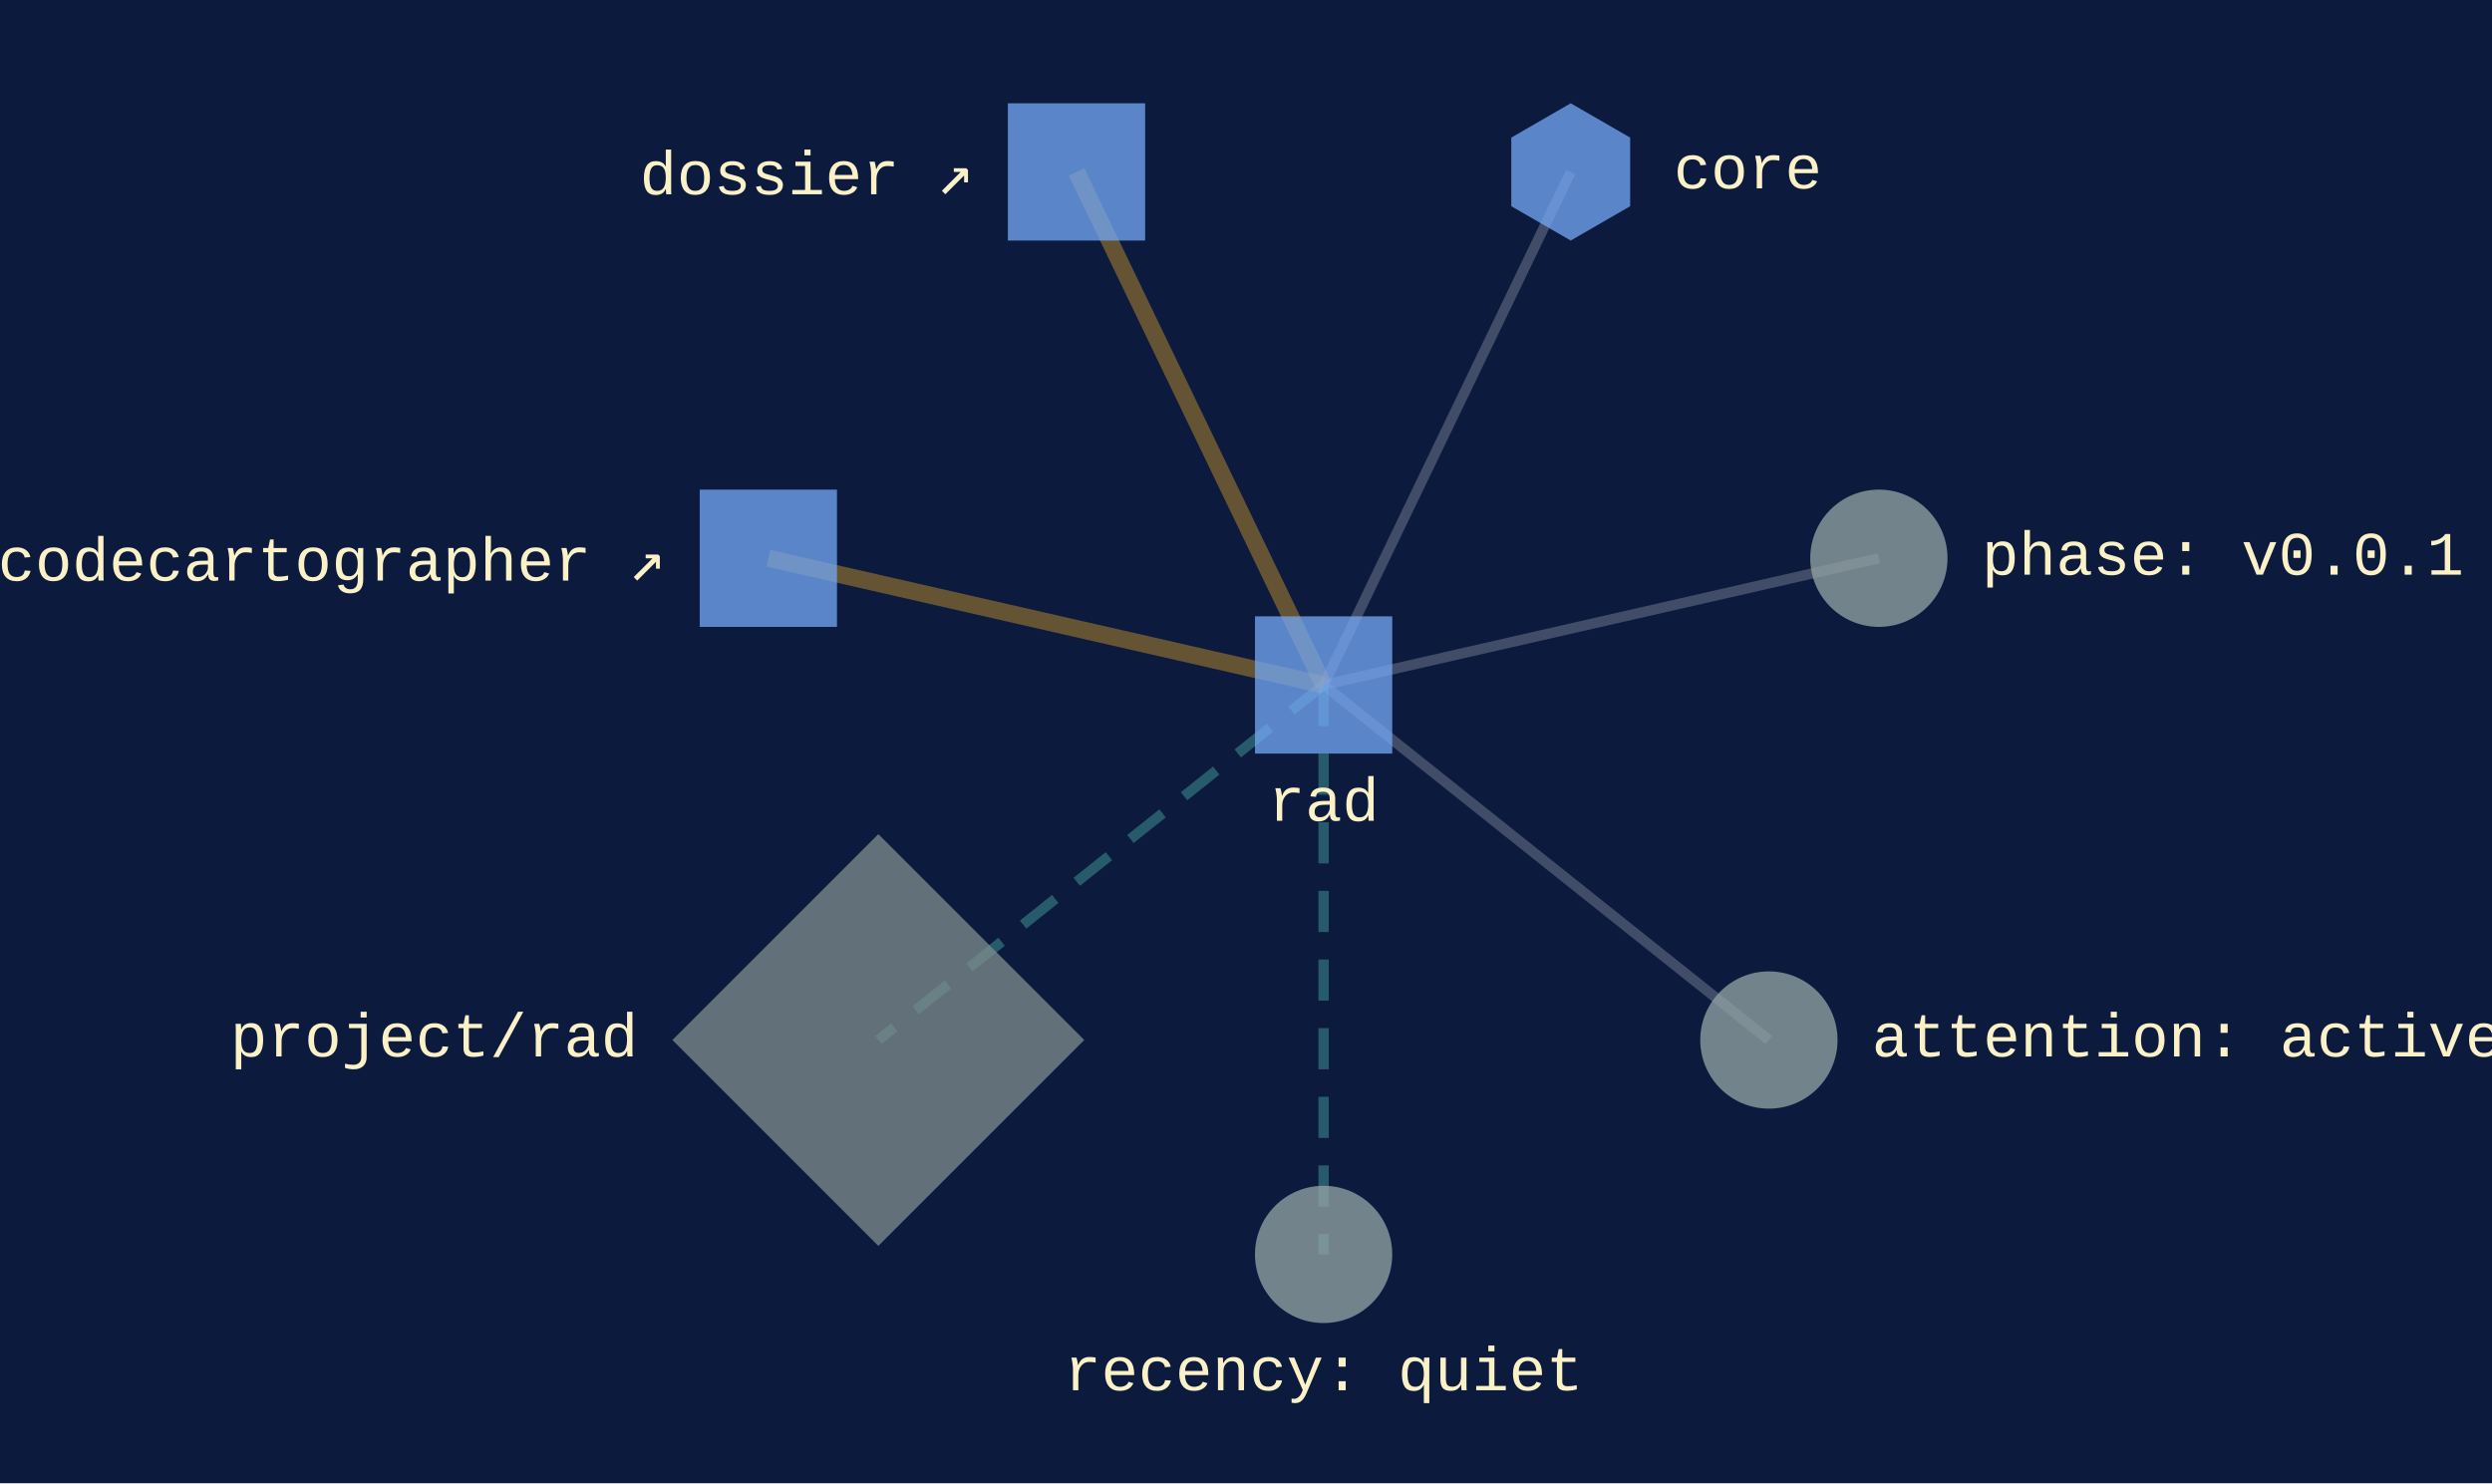
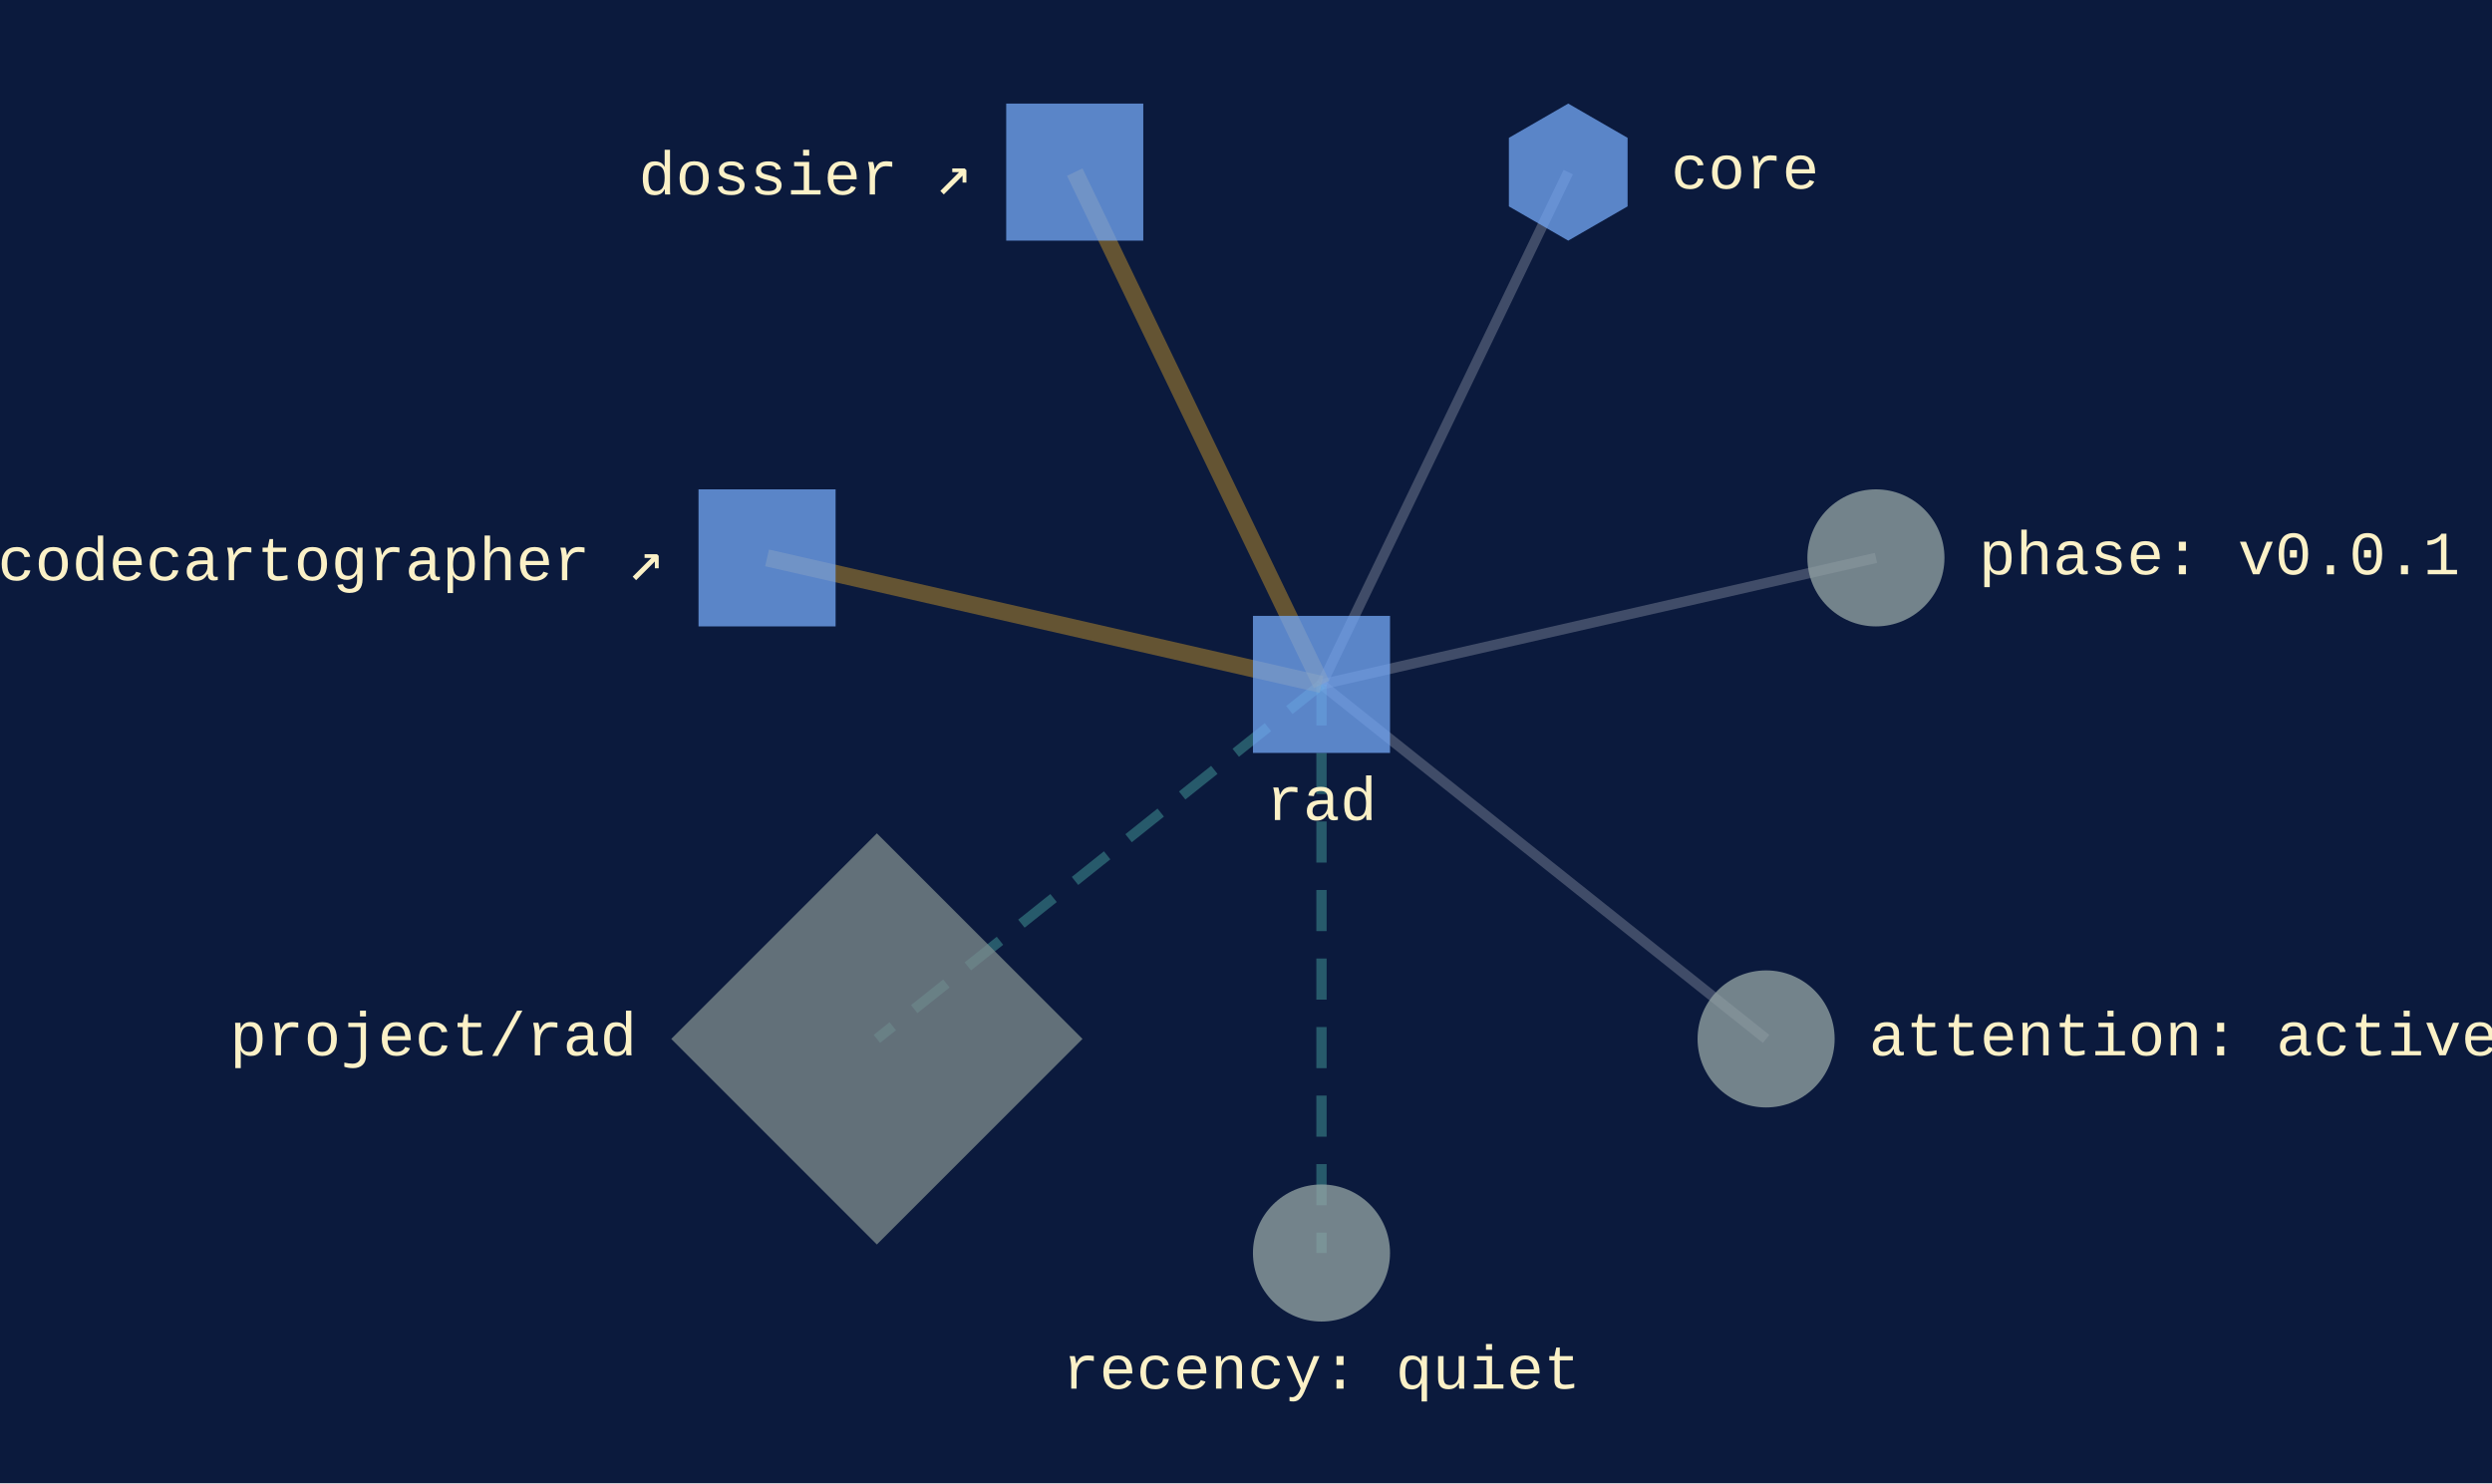
<svg xmlns="http://www.w3.org/2000/svg" width="1396" height="831" viewBox="0 0 1396 831" data-drawn="true" style="fill:rgb(0, 0, 0);fill-opacity:1;stroke:none;stroke-width:1px;stroke-opacity:1;stroke-dasharray:none;font-family:Consolas, Monaco, &quot;Courier New&quot;, monospace;font-size:16px;font-weight:400;text-anchor:start;visibility:visible">
  <rect width="100%" height="100%" fill="rgb(11, 26, 61)" />
-   <g transform="translate(741.4746,383.7747) scale(3.845312)">
+   <g transform="translate(740.2887,383.4581) scale(3.839573)">
    <g class="compound-backgrounds" />
    <g class="links">
      <line class="stream-edge" data-from="repo::rad" data-to="family::core" data-style="solid" x1="0" y1="0" x2="36" y2="-74.755" stroke="#8a93a6" stroke-opacity="0.42" stroke-width="1.5" opacity="1" style="stroke:rgb(138, 147, 166);stroke-width:1.5px;stroke-opacity:0.42" />
      <line class="stream-edge" data-from="repo::rad" data-to="phase::v0.0.1" data-style="solid" x1="0" y1="0" x2="80.891" y2="-18.463" stroke="#8a93a6" stroke-opacity="0.42" stroke-width="1.5" opacity="1" style="stroke:rgb(138, 147, 166);stroke-width:1.5px;stroke-opacity:0.42" />
      <line class="stream-edge" data-from="repo::rad" data-to="attention::active" data-style="solid" x1="0" y1="0" x2="64.87" y2="51.732" stroke="#8a93a6" stroke-opacity="0.42" stroke-width="1.5" opacity="1" style="stroke:rgb(138, 147, 166);stroke-width:1.5px;stroke-opacity:0.42" />
      <line class="stream-edge" data-from="repo::rad" data-to="recency::quiet" data-style="dashed" x1="0" y1="0" x2="5.0805412596206495e-15" y2="82.972" stroke="#4fb3ad" stroke-opacity="0.42" stroke-width="1.5" opacity="1" stroke-dasharray="6,4" style="stroke:rgb(79, 179, 173);stroke-width:1.5px;stroke-opacity:0.42;stroke-dasharray:6px, 4px" />
      <line class="stream-edge" data-from="repo::rad" data-to="branch::project/rad" data-style="dashed" x1="0" y1="0" x2="-64.87" y2="51.732" stroke="#4fb3ad" stroke-opacity="0.42" stroke-width="1.5" opacity="1" stroke-dasharray="6,4" style="stroke:rgb(79, 179, 173);stroke-width:1.5px;stroke-opacity:0.42;stroke-dasharray:6px, 4px" />
      <line class="stream-edge" data-from="repo::codecartographer" data-to="repo::rad" data-style="solid" x1="-80.891" y1="-18.463" x2="0" y2="0" stroke="#e0a526" stroke-opacity="0.42" stroke-width="2.5" opacity="1" style="stroke:rgb(224, 165, 38);stroke-width:2.5px;stroke-opacity:0.42" />
      <line class="stream-edge" data-from="repo::dossier" data-to="repo::rad" data-style="solid" x1="-36" y1="-74.755" x2="0" y2="0" stroke="#e0a526" stroke-opacity="0.42" stroke-width="2.5" opacity="1" style="stroke:rgb(224, 165, 38);stroke-width:2.5px;stroke-opacity:0.42" />
    </g>
    <g class="nodes">
      <g class="graph-node" data-node-id="repo::rad" transform="scale(1,1)" opacity="1">
-         <path d="M -10 -10 L 10 -10 L 10 10 L -10 10 Z" fill="#74a8f6" data-base-fill="#74a8f6" fill-opacity="0.75" stroke="#fff" stroke-width="0" style="fill:rgb(116, 168, 246);fill-opacity:0.75;stroke:rgb(255, 255, 255);stroke-width:0px" />
+         <path d="M -10 -10 L 10 -10 L 10 10 L -10 10 Z" fill="#74a8f6" data-base-fill="#74a8f6" fill-opacity="0.75" stroke="#fff" stroke-width="0" data-base-stroke-width="0" style="fill:rgb(116, 168, 246);fill-opacity:0.75;stroke:rgb(255, 255, 255);stroke-width:0px" />
      </g>
      <g class="graph-node" data-node-id="family::core" transform="translate(36, -74.75477) scale(1,1)" opacity="1">
-         <path d="M 0 -10 L 8.66 -5 L 8.66 5 L 0 10 L -8.66 5 L -8.66 -5 Z" fill="#74a8f6" data-base-fill="#74a8f6" fill-opacity="0.75" stroke="#fff" stroke-width="0" style="fill:rgb(116, 168, 246);fill-opacity:0.75;stroke:rgb(255, 255, 255);stroke-width:0px" />
+         <path d="M 0 -10 L 8.66 -5 L 8.66 5 L 0 10 L -8.66 5 L -8.66 -5 Z" fill="#74a8f6" data-base-fill="#74a8f6" fill-opacity="0.75" stroke="#fff" stroke-width="0" data-base-stroke-width="0" style="fill:rgb(116, 168, 246);fill-opacity:0.75;stroke:rgb(255, 255, 255);stroke-width:0px" />
      </g>
      <g class="graph-node" data-node-id="phase::v0.0.1" transform="translate(80.89127, -18.4629) scale(1,1)" opacity="1">
-         <path d="M 10 0 A 10 10 0 1 1 -10 0 A 10 10 0 1 1 10 0 Z" fill="#95a5a6" data-base-fill="#95a5a6" fill-opacity="0.75" stroke="#fff" stroke-width="0" style="fill:rgb(149, 165, 166);fill-opacity:0.75;stroke:rgb(255, 255, 255);stroke-width:0px" />
+         <path d="M 10 0 A 10 10 0 1 1 -10 0 A 10 10 0 1 1 10 0 Z" fill="#95a5a6" data-base-fill="#95a5a6" fill-opacity="0.75" stroke="#fff" stroke-width="0" data-base-stroke-width="0" style="fill:rgb(149, 165, 166);fill-opacity:0.75;stroke:rgb(255, 255, 255);stroke-width:0px" />
      </g>
      <g class="graph-node" data-node-id="attention::active" transform="translate(64.86976, 51.73191) scale(1,1)" opacity="1">
-         <path d="M 10 0 A 10 10 0 1 1 -10 0 A 10 10 0 1 1 10 0 Z" fill="#95a5a6" data-base-fill="#95a5a6" fill-opacity="0.75" stroke="#fff" stroke-width="0" style="fill:rgb(149, 165, 166);fill-opacity:0.75;stroke:rgb(255, 255, 255);stroke-width:0px" />
+         <path d="M 10 0 A 10 10 0 1 1 -10 0 A 10 10 0 1 1 10 0 Z" fill="#95a5a6" data-base-fill="#95a5a6" fill-opacity="0.75" stroke="#fff" stroke-width="0" data-base-stroke-width="0" style="fill:rgb(149, 165, 166);fill-opacity:0.75;stroke:rgb(255, 255, 255);stroke-width:0px" />
      </g>
      <g class="graph-node" data-node-id="recency::quiet" transform="translate(5.080541310597446e-15, 82.97153) scale(1,1)" opacity="1">
-         <path d="M 10 0 A 10 10 0 1 1 -10 0 A 10 10 0 1 1 10 0 Z" fill="#95a5a6" data-base-fill="#95a5a6" fill-opacity="0.75" stroke="#fff" stroke-width="0" style="fill:rgb(149, 165, 166);fill-opacity:0.75;stroke:rgb(255, 255, 255);stroke-width:0px" />
+         <path d="M 10 0 A 10 10 0 1 1 -10 0 A 10 10 0 1 1 10 0 Z" fill="#95a5a6" data-base-fill="#95a5a6" fill-opacity="0.75" stroke="#fff" stroke-width="0" data-base-stroke-width="0" style="fill:rgb(149, 165, 166);fill-opacity:0.75;stroke:rgb(255, 255, 255);stroke-width:0px" />
      </g>
      <g class="graph-node" data-node-id="branch::project/rad" transform="translate(-64.86976, 51.73191) scale(1,1)" opacity="1">
-         <path d="M 0 -30 L 30 0 L 0 30 L -30 0 Z" fill="#7f8c8d" data-base-fill="#7f8c8d" fill-opacity="0.75" stroke="#fff" stroke-width="0" style="fill:rgb(127, 140, 141);fill-opacity:0.75;stroke:rgb(255, 255, 255);stroke-width:0px" />
+         <path d="M 0 -30 L 30 0 L 0 30 L -30 0 Z" fill="#7f8c8d" data-base-fill="#7f8c8d" fill-opacity="0.75" stroke="#fff" stroke-width="0" data-base-stroke-width="0" style="fill:rgb(127, 140, 141);fill-opacity:0.75;stroke:rgb(255, 255, 255);stroke-width:0px" />
      </g>
      <g class="graph-node" data-node-id="repo::codecartographer" transform="translate(-80.89127, -18.4629) scale(1,1)" opacity="1">
-         <path d="M -10 -10 L 10 -10 L 10 10 L -10 10 Z" fill="#74a8f6" data-base-fill="#74a8f6" fill-opacity="0.75" stroke="#fff" stroke-width="0" style="fill:rgb(116, 168, 246);fill-opacity:0.75;stroke:rgb(255, 255, 255);stroke-width:0px" />
+         <path d="M -10 -10 L 10 -10 L 10 10 L -10 10 Z" fill="#74a8f6" data-base-fill="#74a8f6" fill-opacity="0.75" stroke="#fff" stroke-width="0" data-base-stroke-width="0" style="fill:rgb(116, 168, 246);fill-opacity:0.75;stroke:rgb(255, 255, 255);stroke-width:0px" />
      </g>
      <g class="graph-node" data-node-id="repo::dossier" transform="translate(-36, -74.75477) scale(1,1)" opacity="1">
-         <path d="M -10 -10 L 10 -10 L 10 10 L -10 10 Z" fill="#74a8f6" data-base-fill="#74a8f6" fill-opacity="0.75" stroke="#fff" stroke-width="0" style="fill:rgb(116, 168, 246);fill-opacity:0.75;stroke:rgb(255, 255, 255);stroke-width:0px" />
+         <path d="M -10 -10 L 10 -10 L 10 10 L -10 10 Z" fill="#74a8f6" data-base-fill="#74a8f6" fill-opacity="0.75" stroke="#fff" stroke-width="0" data-base-stroke-width="0" style="fill:rgb(116, 168, 246);fill-opacity:0.75;stroke:rgb(255, 255, 255);stroke-width:0px" />
      </g>
    </g>
    <g class="labels">
      <text data-node-id="repo::rad" font-size="9" fill="#fbf1c7" x="0" y="15" text-anchor="middle" dominant-baseline="hanging" opacity="1" style="fill:rgb(251, 241, 199);font-size:9px;text-anchor:middle;display:block;dominant-baseline:hanging" visibility="visible">rad</text>
      <text data-node-id="family::core" font-size="9" fill="#fbf1c7" x="51" y="-74.755" text-anchor="start" dominant-baseline="central" opacity="1" style="fill:rgb(251, 241, 199);font-size:9px;display:block;dominant-baseline:central" visibility="visible">core</text>
      <text data-node-id="phase::v0.0.1" font-size="9" fill="#fbf1c7" x="95.891" y="-18.463" text-anchor="start" dominant-baseline="central" opacity="1" style="fill:rgb(251, 241, 199);font-size:9px;display:block;dominant-baseline:central" visibility="visible">phase: v0.0.1</text>
      <text data-node-id="attention::active" font-size="9" fill="#fbf1c7" x="79.87" y="51.732" text-anchor="start" dominant-baseline="central" opacity="1" style="fill:rgb(251, 241, 199);font-size:9px;display:block;dominant-baseline:central" visibility="visible">attention: active</text>
      <text data-node-id="recency::quiet" font-size="9" fill="#fbf1c7" x="5.0805412596206495e-15" y="97.972" text-anchor="middle" dominant-baseline="hanging" opacity="1" style="fill:rgb(251, 241, 199);font-size:9px;text-anchor:middle;display:block;dominant-baseline:hanging" visibility="visible">recency: quiet</text>
      <text data-node-id="branch::project/rad" font-size="9" fill="#fbf1c7" x="-99.87" y="51.732" text-anchor="end" dominant-baseline="central" opacity="1" style="fill:rgb(251, 241, 199);font-size:9px;text-anchor:end;display:block;dominant-baseline:central" visibility="visible">project/rad</text>
      <text data-node-id="repo::codecartographer" font-size="9" fill="#fbf1c7" x="-95.891" y="-18.463" text-anchor="end" dominant-baseline="central" opacity="1" style="fill:rgb(251, 241, 199);font-size:9px;text-anchor:end;display:block;dominant-baseline:central" visibility="visible">codecartographer ↗</text>
      <text data-node-id="repo::dossier" font-size="9" fill="#fbf1c7" x="-51" y="-74.755" text-anchor="end" dominant-baseline="central" opacity="1" style="fill:rgb(251, 241, 199);font-size:9px;text-anchor:end;display:block;dominant-baseline:central" visibility="visible">dossier ↗</text>
    </g>
  </g>
  <g class="rad-layer" pointer-events="none" />
</svg>
